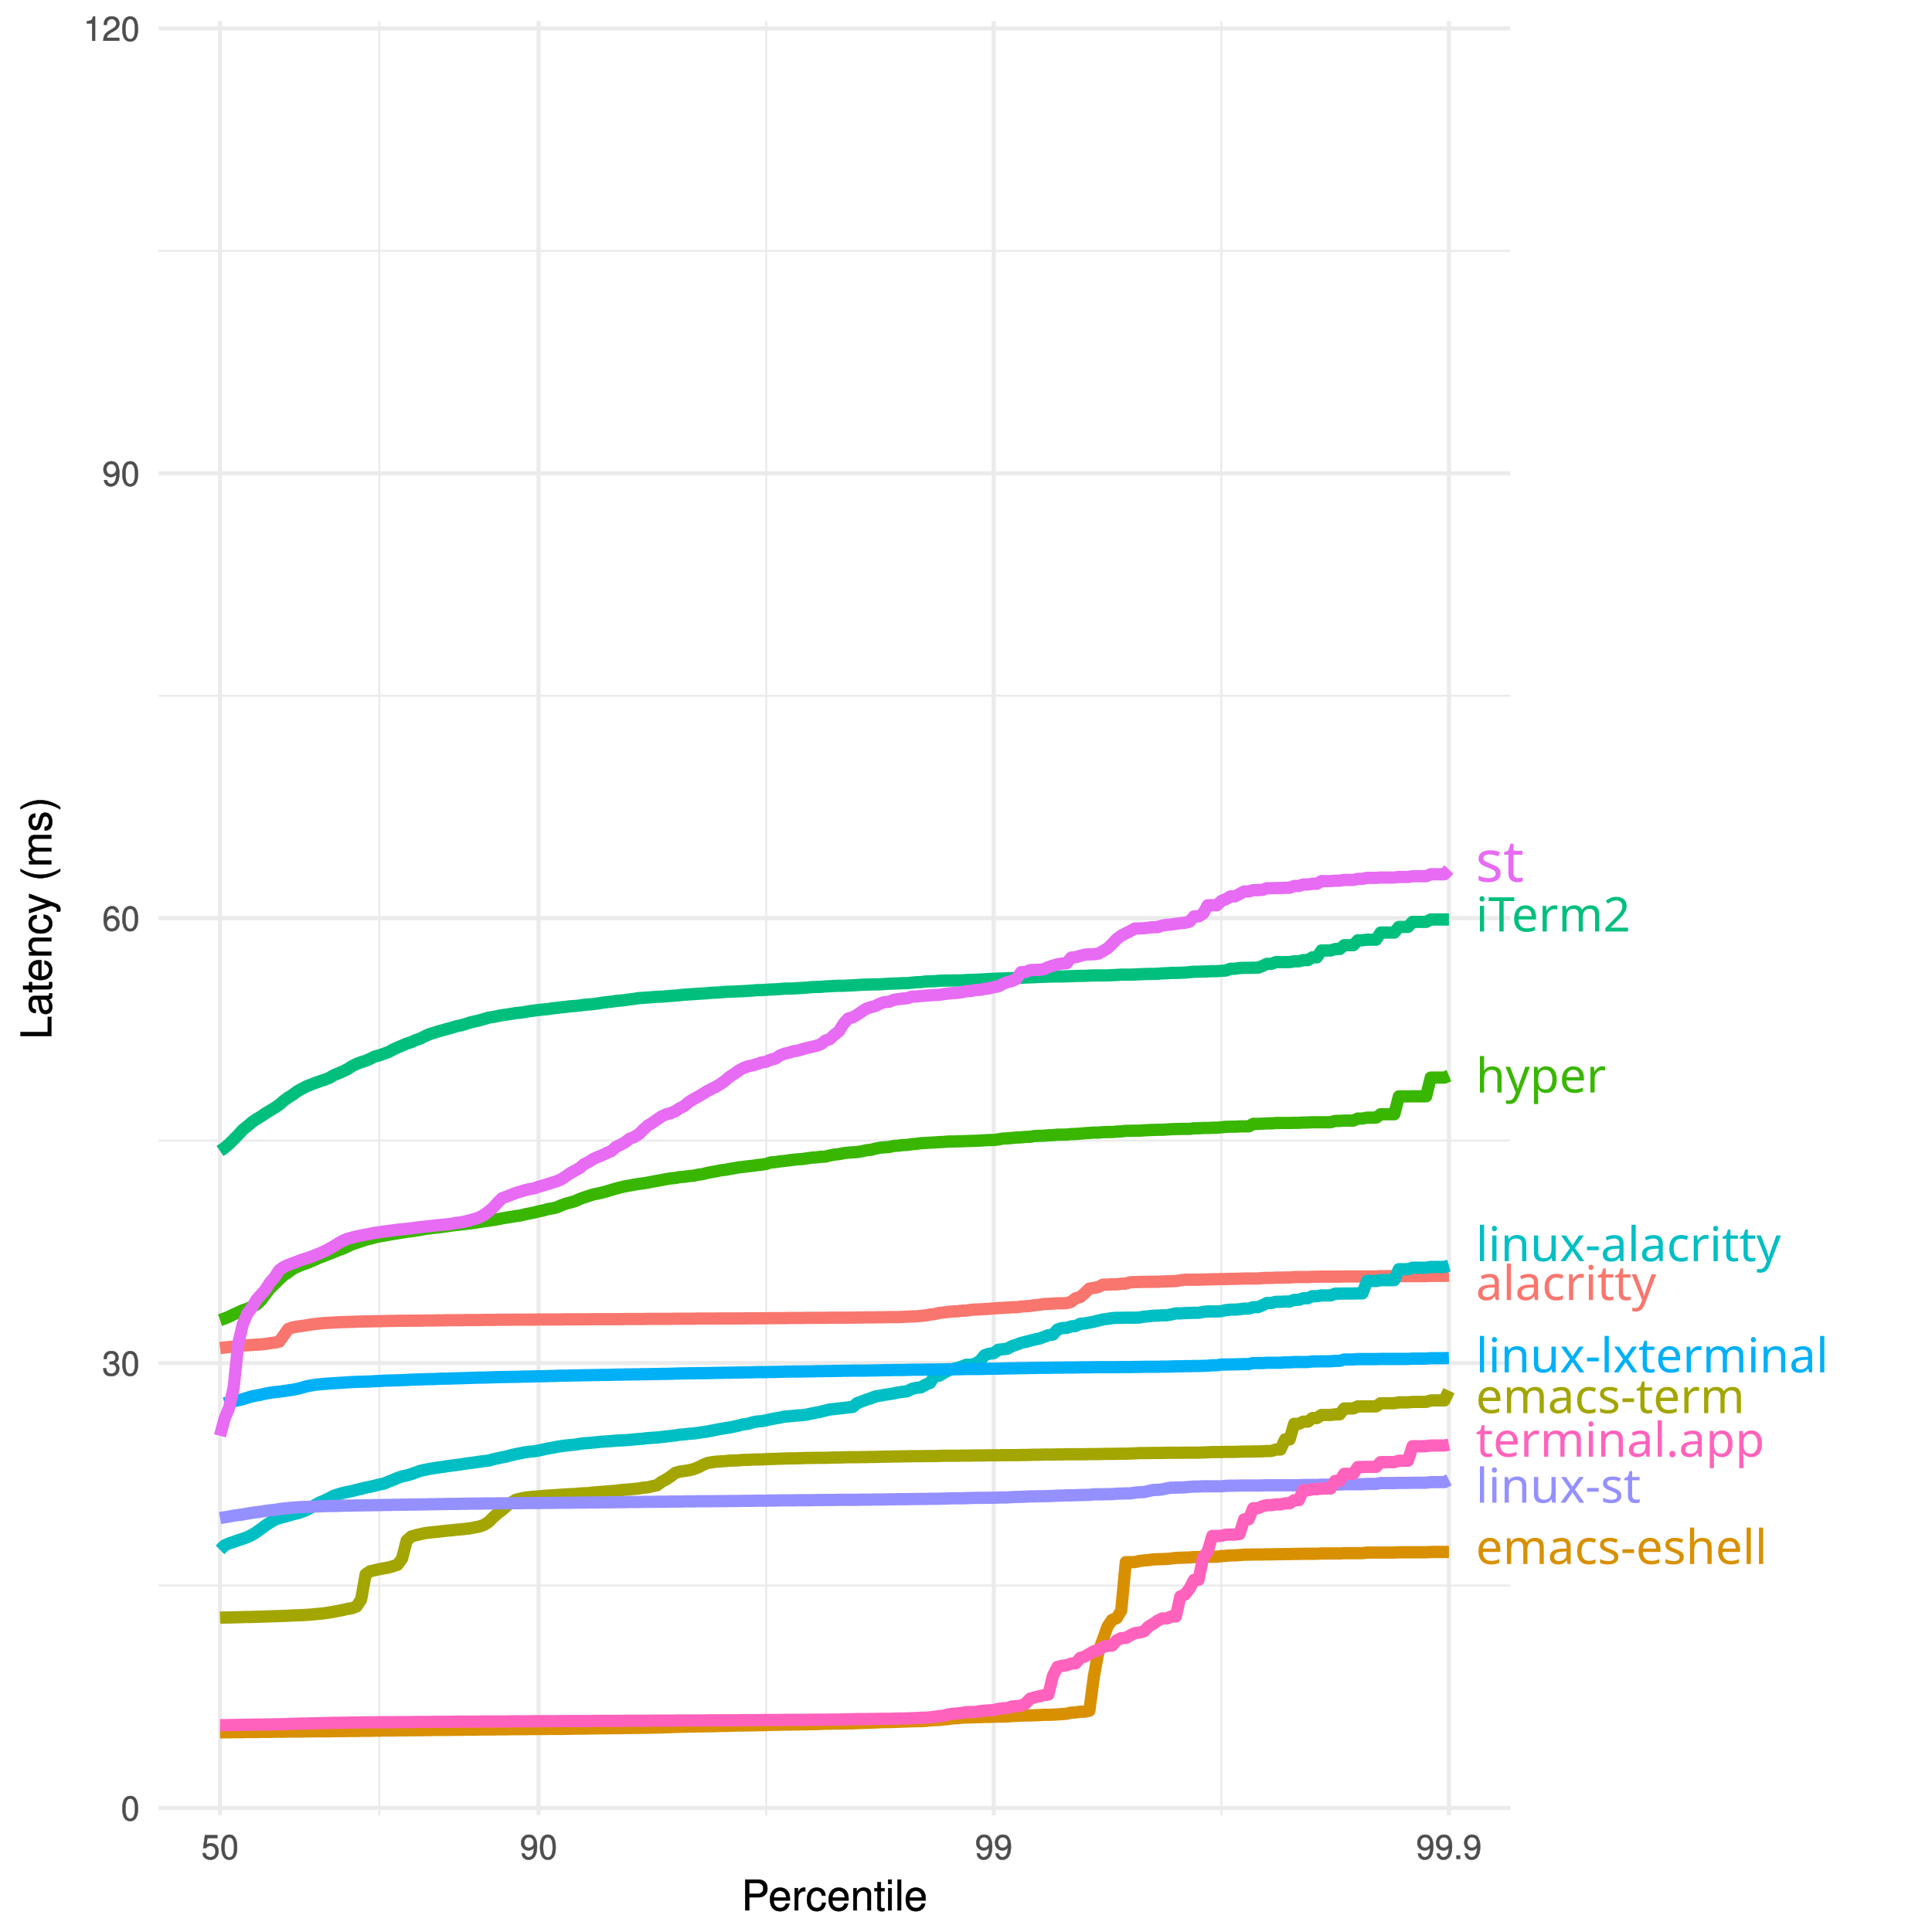
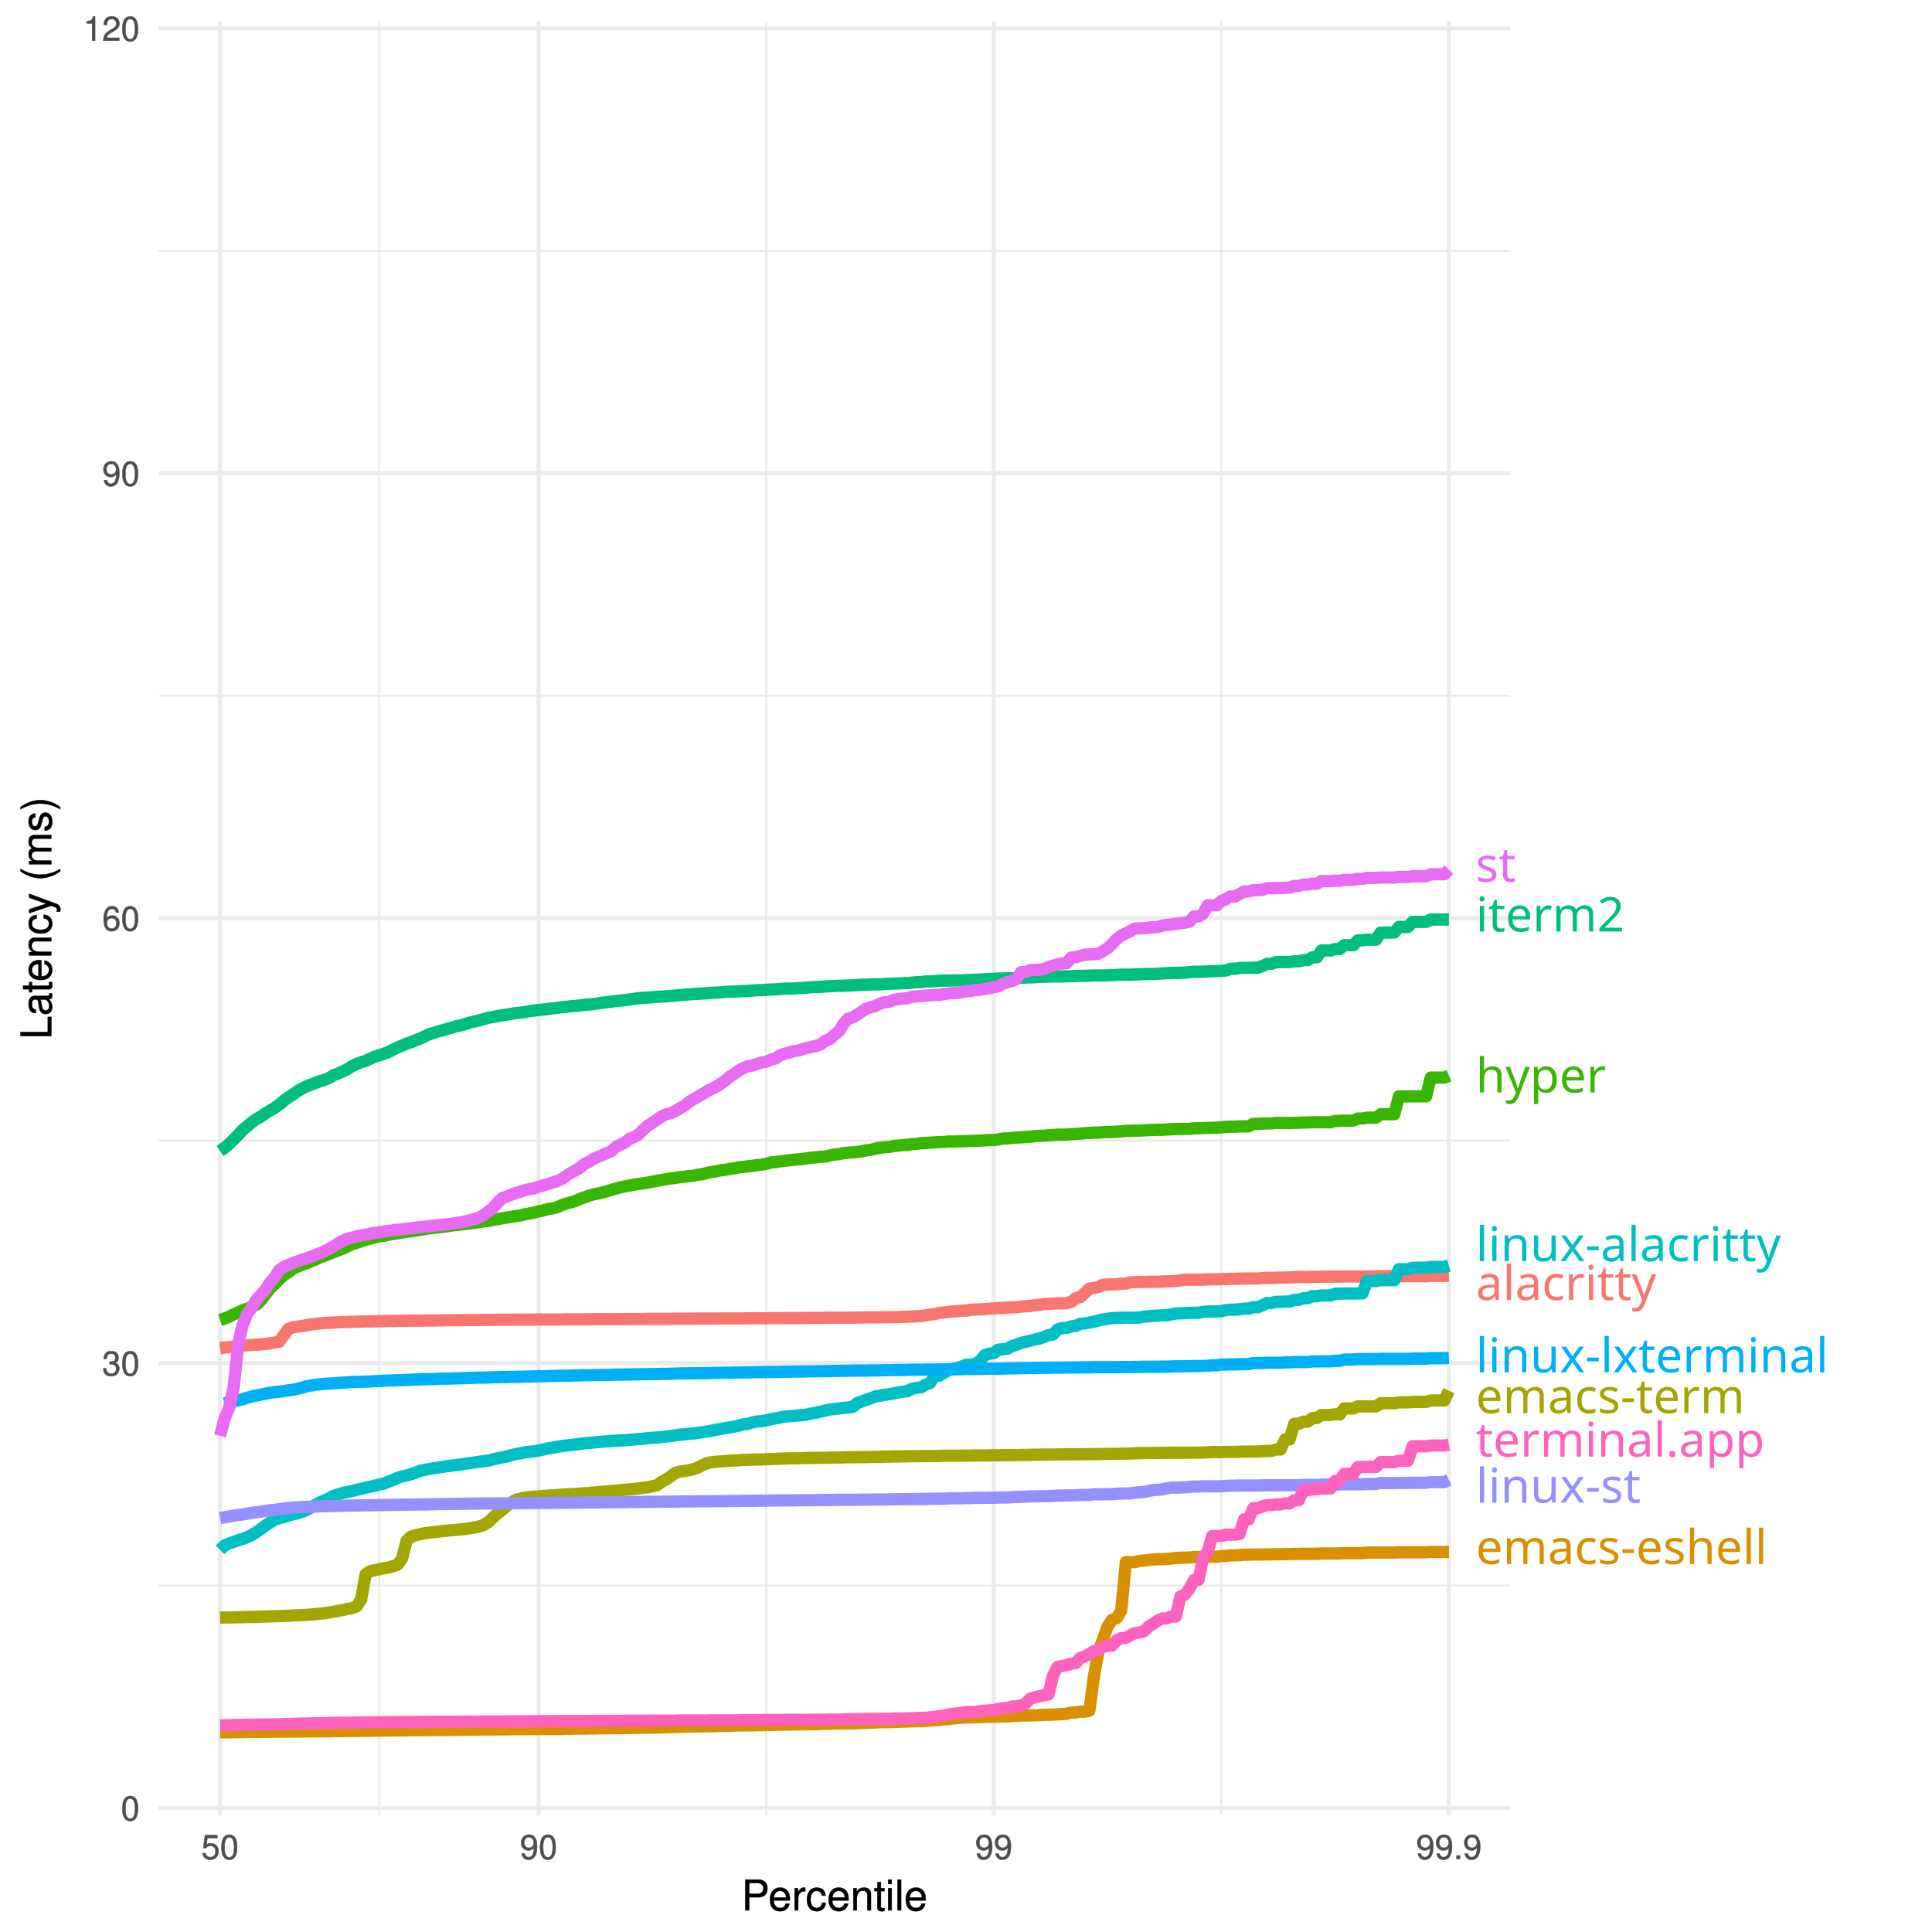
<svg xmlns="http://www.w3.org/2000/svg" width="504" height="504" viewBox="0 0 504 504">
  <g transform="matrix(1 0 0 -1 0 504)" font-size="12" stroke-miterlimit="10" font-family="Helvetica, Arial, FreeSans, Liberation Sans, Nimbus Sans L, sans-serif" stroke-linejoin="round" stroke-linecap="round" stroke-width=".75" stroke="#000" fill-opacity="0" fill="none">
    <defs>
      <clipPath id="a">
        <path stroke="none" d="M41.37 30.43h352.64v468.09H41.37z" />
      </clipPath>
    </defs>
    <g stroke-linecap="butt" clip-path="url(#a)">
      <g stroke="#EBEBEB">
        <path d="M41.37 90.39h352.64M41.37 206.45h352.64M41.37 322.5h352.64M41.37 438.56h352.64M98.95 30.43v468.09M199.88 30.43v468.09M318.61 30.43v468.09" stroke-width=".53" />
        <path d="M41.37 32.36h352.64M41.37 148.42h352.64M41.37 264.48h352.64M41.37 380.53h352.64M41.37 496.59h352.64M57.4 30.43v468.09m83.11-468.09v468.09M259.24 30.43v468.09M377.98 30.43v468.09" stroke-width="1.07" />
      </g>
      <g stroke-miterlimit="1" stroke-width="3.2">
        <path stroke="#F8766D" d="M57.4 152.33l1.18.15 1.19.12 1.19.11 1.19.12 1.18.15 1.19.08 1.19.08 1.19.08 1.18.07 1.19.12 1.19.19 1.19.16 1.18.23 1.19 1.66 1.19 1.67 1.18.42 1.19.2 1.19.15 1.19.19 1.18.2 1.19.15 1.19.12 1.19.12 1.18.07 1.19.04 1.19.08 1.19.04 1.18.04 1.19.03 1.19.04 1.18.04 1.19.04h1.19l1.19.04h1.18l1.19.04 1.19.04h1.19l1.18.04h2.38l1.19.03h2.37l1.19.04h2.37l1.19.04h1.19l1.18.04h3.57l1.18.04h3.57l1.18.04h2.38l1.18.04h3.57l1.18.03h4.75l1.19.04h5.94l1.18.04h5.94l1.19.04h7.12l1.19.04h4.75l1.19.04h5.93l1.19.04h4.75l1.19.04h4.75l1.18.03h5.94l1.19.04h4.75l1.18.04h3.57l1.18.04h3.57l1.18.04h4.75l1.19.04h5.94l1.18.04h1.19l1.19.04h2.37l1.19.03h1.19l1.19.04h2.37l1.19.04 1.18.08 1.19.04 1.19.04 1.19.11 1.18.12 1.19.23 1.19.12 1.19.31 1.18.11 1.19.16 1.19.11 1.19.04 1.18.16 1.19.03 1.19.2 1.18.08 1.19.03 1.19.08 1.19.08 1.18.08 1.19.11 1.19.04 1.19.08 1.18.08h1.19l1.19.19 1.19.08 1.18.07 1.19.2 1.19.11 1.18.2 1.19.04 1.19.07 1.19.08h1.18l1.19.04 1.19.35 1.19.93 1.18.3 1.19 1.05 1.19 1.16 1.19.19 1.18.24 1.19.61h1.19l1.18.08h1.19l1.19.16 1.19.04 1.18.34 1.19.04 1.19.04h1.19l1.18.04h2.38l1.19.08 1.18.04 1.19.03 1.19.04 1.18.2 1.19.15h3.56l1.19.04 1.19.04 1.19.04h1.18l1.19.04h1.19l1.19.07h1.18l1.19.04 1.19.04h3.56l1.19.12 1.18.04h1.19l1.19.07h1.19l1.18.04h1.19l1.19.12h3.56l1.19.07h1.18l1.19.04h4.75l1.19.04h8.31l1.19.08h11.87l1.19.08h3.56l1.19.04" />
        <path stroke="#D89000" d="M57.4 52.09h2.37l1.19.04h2.37l1.19.04h2.38l1.18.04h2.38l1.19.04h2.37l1.19.04h3.56l1.19.04h1.18l1.19.03h3.56l1.19.04h2.38l1.18.04h2.38l1.18.04h2.38l1.19.04h1.18l1.19.04h2.38l1.18.04h2.38l1.19.04h2.37l1.19.03h1.18l1.19.04h3.56l1.19.04h2.38l1.18.04h2.38l1.19.04h3.56l1.18.04h2.38l1.19.04h3.56l1.19.04h3.56l1.19.03h3.56l1.18.04h1.19l1.19.04h2.37l1.19.04h1.19l1.19.04h2.37l1.19.04h2.37l1.19.04h1.19l1.18.03h1.19l1.19.04h1.19l1.18.04h1.19l1.19.04 1.19.04 1.18.04 1.19.04 1.19.04 1.19.03 1.18.04h1.19l1.19.04h1.18l1.19.04h1.19l1.19.04 1.18.04h1.19l1.19.04 1.19.03 1.18.04h1.19l1.19.04h1.19l1.18.04h1.19l1.19.04 1.18.04 1.19.04h1.19l1.19.04h1.18l1.19.03h1.19l1.19.04h1.18l1.19.04h1.19l1.19.08 1.18.04h1.19l1.19.04h2.37l1.19.04h1.19l1.18.07 1.19.04 1.19.04 1.19.04 1.18.04 1.19.07 1.19.04h1.19l1.18.04 1.19.04 1.19.04 1.18.04 1.19.04 1.19.04h1.19l1.18.07 1.19.12 1.19.08 1.19.03 1.18.16 1.19.08 1.19.19 1.19.04 1.18.15 1.19.04 1.19.04 1.18.04h1.19l1.19.08h1.19l1.18.04 1.19.03h1.19l1.19.04 1.18.12 1.19.04 1.19.08h1.19l1.18.03 1.19.04 1.19.04 1.18.08h1.19l1.19.04 1.19.07 1.18.08 1.19.08 1.19.31 1.19.04 1.18.19h1.19l1.19.27 1.19 8.98 1.18 6.46 1.19 3.17 1.19 3.37 1.18 1.7 1.19.46 1.19 1.94 1.19 12.65h1.18l1.19.03 1.19.28 1.19.15 1.18.08 1.19.19 1.19.04 1.19.04 1.18.04 1.19.11 1.19.16 1.18.04 1.19.04 1.19.03 1.19.12h1.18l1.19.04 1.19.04h2.37l1.19.15 1.19.08 1.19.12h1.18l1.19.07 1.19.12h1.18l1.19.04h2.38l1.18.04h1.19l1.19.03h1.19l1.18.04h1.19l1.19.04h1.19l1.18.04h3.56l1.19.08h4.75l1.19.08h4.75l1.19.15h7.12l1.19.08h7.12l1.19.08h4.75" />
        <path stroke="#A3A500" d="M57.4 82l1.18.04h1.19l1.19.04 1.19.03 1.18.04 1.19.04h1.19l1.19.04 1.18.04 1.19.04 1.19.04 1.19.03 1.18.04 1.19.04 1.19.04 1.18.08 1.19.04 1.19.04 1.19.07 1.18.08 1.19.12 1.19.11 1.19.12 1.18.19 1.19.2 1.19.23 1.19.23 1.18.27 1.19.19 1.19.47 1.18 1.78 1.19 6.61 1.19.78 1.19.27 1.18.27 1.19.23 1.19.19 1.19.35 1.18.39 1.19 1.62 1.19 4.65 1.19 1.08 1.18.35 1.19.27 1.19.27 1.18.15 1.19.12 1.19.12 1.19.15 1.18.12 1.19.11 1.19.12 1.19.11 1.18.12 1.19.15 1.19.24 1.19.23 1.18.42 1.19.74 1.19 1.2 1.18 1.04 1.19.89 1.19 1.09 1.19.89 1.18.69 1.19.31 1.19.23 1.19.16 1.18.11 1.19.08 1.19.12 1.19.08 1.18.07 1.19.08 1.19.08 1.18.08 1.19.07 1.19.04 1.19.12 1.18.07 1.19.04 1.19.16 1.19.08 1.18.11 1.19.08 1.19.11 1.19.08 1.18.16 1.19.11 1.19.08 1.18.12 1.19.11 1.19.23 1.19.08 1.18.31 1.19.23 1.19.89 1.19.62 1.18.78 1.19.92 1.19.35 1.19.16 1.18.19 1.19.27 1.19.47 1.18.58 1.19.54 1.19.23 1.19.15 1.18.08 1.19.08 1.19.12 1.19.03 1.18.04 1.19.12h1.19l1.19.08 1.18.03h1.19l1.19.08 1.18.04 1.19.04 1.19.04 1.19.04 1.18.04H207l1.19.03 1.19.04 1.18.04h1.19l1.19.04h2.37l1.19.04 1.19.04h1.18l1.19.04 1.19.04h2.37l1.19.03H226l1.19.04h1.18l1.19.04 1.19.04h1.19l1.18.04h1.19l1.19.04h1.18l1.19.04h2.38l1.18.03h2.38l1.19.04 1.18.04h3.57l1.18.04h2.38l1.18.04h2.38l1.19.04h2.37l1.19.04h3.56l1.19.04h1.19l1.18.03 1.19.04h1.19l1.18.04h2.38l1.19.04h1.18l1.19.04h4.75l1.19.04h2.37l1.19.04 1.19.03h2.37l1.19.04h1.19l1.18.04 1.19.04 1.19.08h2.37l1.19.04h2.38l1.18.04h3.56l1.19.03h3.56l1.19.04 1.19.04 1.19.08h2.37l1.19.04h2.37l1.19.04 1.19.04h1.18l1.19.03h1.19l1.19.04 1.18.08h1.19l1.19.39h1.19l1.18 2.63h1.19l1.19 4.06h1.19l1.18.58h1.19l1.19.93h1.18l1.19.81h2.38l1.18.16h1.19l1.19 1.54h2.37l1.19.54h4.75l1.19.82h3.56l1.19.23h2.37l1.19.11h3.56l1.19.39h3.56l1.19 2.55" />
        <path stroke="#39B600" d="M57.4 159.64l1.18.39 1.19.5 1.19.58 1.19.54 1.18.54 1.19.39 1.19.58 1.19.5 1.18 1.12 1.19 1.59 1.19 1.51 1.19 1.16 1.18 1.2 1.19 1.08 1.19.78 1.18.89 1.19.58 1.19.5 1.19.39 1.18.5 1.19.5 1.19.54 1.19.43 1.18.46 1.19.47 1.19.5 1.19.42 1.18.55 1.19.58 1.19.38 1.18.39 1.19.39 1.19.31 1.19.31 1.18.27 1.19.19 1.19.23 1.19.2 1.18.19 1.19.19 1.19.2 1.19.15 1.18.16 1.19.19 1.19.23 1.18.16 1.19.15 1.19.12 1.19.15 1.18.16 1.19.19 1.19.12 1.19.15 1.18.12 1.19.15 1.19.16 1.19.19 1.18.19 1.19.16 1.19.19 1.18.19 1.19.24 1.19.19 1.19.19 1.18.2 1.19.15 1.19.31 1.19.23 1.18.24 1.19.3 1.19.24 1.19.35 1.18.19 1.19.27 1.19.54 1.18.43 1.19.31 1.19.34 1.19.55 1.18.42 1.19.39 1.19.39 1.19.23 1.18.27 1.19.31 1.19.38 1.19.35 1.18.31 1.19.27 1.19.2 1.18.23 1.19.19 1.19.16 1.19.19 1.18.23 1.19.23 1.19.2 1.19.23 1.18.19 1.19.12 1.19.23 1.19.08 1.18.19 1.19.08 1.19.27 1.18.15 1.19.31 1.19.24 1.19.19 1.18.27 1.19.12 1.19.23 1.19.19 1.18.23 1.19.12 1.19.16 1.19.11 1.18.19 1.19.12 1.19.19 1.18.39 1.19.08 1.19.19 1.19.12 1.18.15 1.19.16 1.19.11 1.19.08 1.18.19 1.19.16 1.19.08 1.19.15 1.18.04 1.19.31 1.19.23 1.18.12 1.19.23 1.19.15 1.19.08 1.18.08 1.19.19 1.19.27 1.19.12 1.18.31 1.19.23 1.19.12 1.19.07 1.18.28 1.19.07 1.19.16 1.18.04 1.19.19 1.19.08 1.19.19 1.18.04 1.19.08 1.19.07 1.19.08 1.18.04 1.19.12h1.19l1.19.03 1.18.04 1.19.04 1.19.04 1.18.04 1.19.04 1.19.08 1.19.07h1.18l1.19.16 1.19.23 1.19.04 1.18.11 1.19.12 1.19.04 1.19.11 1.18.04 1.19.2 1.19.04 1.18.03 1.19.12 1.19.04 1.19.12h1.18l1.19.03 1.19.12 1.19.04 1.18.08 1.19.11 1.19.08 1.19.08h1.18l1.19.11 1.19.04h1.18l1.19.12 1.19.04 1.19.15h1.18l1.19.04h1.19l1.19.08 1.18.07 1.19.04 1.19.04h1.19l1.18.08 1.19.08 1.19.04 1.18.03h2.38l1.19.16h1.18l1.19.08h1.19l1.19.07h1.18l1.19.12 1.19.12 1.19.03h1.18l1.19.08h2.37l1.19.66h1.19l1.19.04 1.18.08h1.19l1.19.11h3.56l1.19.04h1.19l1.18.08h1.19l1.19.07h4.75l1.18.35h1.19l1.19.08h2.37l1.19.54h1.19l1.19.23h2.37l1.19.89h3.56l1.19 4.65h2.37l1.19.03h3.56l1.19 4.88h3.56l1.19.5" />
        <path stroke="#00BF7D" d="M57.4 203.74l1.18.81 1.19 1.01 1.19 1.2 1.19 1.2 1.18 1.31 1.19.93 1.19 1.04 1.19.82 1.18.69 1.19.82 1.19.73 1.19.7 1.18.81 1.19 1.04 1.19.86 1.18.73 1.19.89 1.19.66 1.19.62 1.18.46 1.19.46 1.19.43 1.19.39 1.18.46 1.19.7 1.19.5 1.19.5 1.18.58 1.19.78 1.19.58 1.18.46 1.19.35 1.19.54 1.19.58 1.18.31 1.19.43 1.19.42 1.19.66 1.18.54 1.19.5 1.19.51 1.19.38 1.18.55 1.19.38 1.19.62 1.18.54 1.19.35 1.19.39 1.19.31 1.18.35 1.19.31 1.19.38 1.19.23 1.18.35 1.19.39 1.19.27 1.19.27 1.18.35 1.19.35 1.19.19 1.18.23 1.19.24 1.19.15 1.19.19 1.18.2 1.19.11 1.19.16 1.19.23 1.18.15 1.19.16 1.19.12 1.19.11 1.18.19 1.19.12 1.19.16 1.18.11 1.19.16 1.19.07 1.19.12 1.18.19 1.19.08 1.19.12 1.19.15 1.18.19 1.19.16 1.19.12 1.19.19 1.18.08 1.19.15 1.19.16 1.18.15 1.19.19 1.19.08 1.19.08 1.18.08 1.19.11 1.19.04 1.19.08 1.18.11 1.19.08 1.19.12 1.19.11 1.18.08 1.19.08 1.19.08 1.18.07 1.19.08 1.19.12 1.19.04 1.18.07 1.19.12 1.19.04 1.19.04 1.18.07 1.19.04 1.19.08 1.19.08 1.18.11h1.19l1.19.08 1.18.08 1.19.04 1.19.07 1.19.12h1.18l1.19.04 1.19.08 1.19.07 1.18.08 1.19.12 1.19.04 1.19.03 1.18.12 1.19.04 1.19.08 1.18.04h1.19l1.19.07 1.19.04 1.18.08 1.19.08 1.19.03 1.19.04 1.18.04h1.19l1.19.08 1.19.08 1.18.04 1.19.03 1.19.08h1.18l1.19.12 1.19.11 1.19.04 1.18.16 1.19.04 1.19.03 1.19.12 1.18.04h1.19l1.19.04h2.37l1.19.11 1.19.04 1.18.04 1.19.04 1.19.08 1.19.07 1.18.04 1.19.08h1.19l1.19.08h1.18l1.19.04 1.19.07 1.19.08 1.18.04 1.19.04 1.19.08 1.18.03 1.19.04 1.19.04h2.37l1.19.04 1.19.04 1.19.04 1.18.04h1.19l1.19.07 1.19.04h3.56l1.18.08 1.19.04 1.19.08h2.37l1.19.04 1.19.07 1.19.04 1.18.04h1.19l1.19.04 1.19.11 1.18.04 1.19.08h1.19l1.18.04 1.19.04 1.19.11 1.19.12h1.18l1.19.04 1.19.04 1.19.07h1.18l1.19.08 1.19.08 1.19.46h1.18l1.19.2 1.19.04h1.18l1.19.03h1.19l1.19.43 1.18.58h1.19l1.19.46h3.56l1.19.2h1.19l1.18.31h1.19l1.19.73h1.18l1.19 1.78h2.38l1.18.39h1.19l1.19 1h2.37l1.19 1.28h1.19l1.19.16h2.37l1.19 1.85h3.56l1.19 1.47h2.37l1.19 1.32h3.56l1.19.62h4.75" />
        <path stroke="#00BFC4" d="M57.4 99.68l1.18 1.16 1.19.54 1.19.39 1.19.42 1.18.39 1.19.42 1.19.58 1.19.74 1.18.85 1.19.89 1.19.77 1.19.7 1.18.43 1.19.3 1.19.35 1.18.35 1.19.27 1.19.39 1.19.46 1.18.66 1.19.74 1.19.61 1.19.51 1.18.58 1.19.62 1.19.38 1.19.35 1.18.27 1.19.23 1.19.31 1.18.28 1.19.3 1.19.24 1.19.27 1.18.31 1.19.23 1.19.5 1.19.47 1.18.5 1.19.42 1.19.24 1.19.34 1.18.43 1.19.43 1.19.27 1.18.23 1.19.19 1.19.2 1.19.15 1.18.19 1.19.16 1.19.15 1.19.16 1.18.19 1.19.16 1.19.15 1.19.19 1.18.16 1.19.12 1.19.34 1.18.27 1.19.24 1.19.23 1.19.35 1.18.27 1.19.23 1.19.23 1.19.16 1.18.11 1.19.2 1.19.27 1.19.27 1.18.19 1.19.23 1.19.2 1.18.15 1.19.12 1.19.11 1.19.2 1.18.15 1.19.08 1.19.11 1.19.12 1.18.12 1.19.07 1.19.08 1.19.12 1.18.04 1.19.07 1.19.08 1.18.12 1.19.11 1.19.08 1.19.16 1.18.07 1.19.08 1.19.12 1.19.15 1.18.12 1.19.15 1.19.2 1.19.07 1.18.16 1.19.07 1.19.16 1.18.19 1.19.16 1.19.23 1.19.23 1.18.23 1.19.2 1.19.19 1.19.23 1.18.27 1.19.31 1.19.12 1.19.39 1.18.23 1.19.08 1.19.23 1.18.27 1.19.23 1.19.19 1.19.27 1.18.08 1.19.12 1.19.11 1.19.08 1.18.16 1.19.27 1.19.23 1.19.23 1.18.31 1.19.27 1.19.12 1.18.15 1.19.12 1.19.15 1.19.12 1.18 1.01 1.19.42 1.19.46 1.19.39 1.18.47 1.19.19 1.19.23 1.19.16 1.18.19 1.19.27 1.19.16 1.18.15 1.19.62 1.19.27 1.19.12 1.18.69 1.19.47 1.19 1.81 1.19.08 1.18.7 1.19.66 1.19.38 1.19.27 1.18.39 1.19.46h1.19l1.18.28 1.19.77 1.19 1.43 1.19.39 1.18.15 1.19.89 1.19.12 1.19.15 1.18.66 1.19.39 1.19.46 1.19.27 1.18.31 1.19.31 1.19.23 1.18.43 1.19.46 1.19.16 1.19 1.31 1.18.39 1.19.04 1.19.39 1.19.11 1.18.58 1.19.08 1.19.23 1.19.23 1.18.31 1.19.27 1.19.16 1.18.19 1.19.08h1.19l1.19.04h2.37l1.19.04 1.19.23 1.18.08 1.19.15 1.19.04 1.19.08h1.18l1.19.23 1.19.27h1.18l1.19.08 1.19.04 1.19.03h1.18l1.19.24 1.19.11h2.37l1.19.08 1.19.27 1.19.12h1.18l1.19.11 1.19.16h1.18l1.19.38h1.19l1.19.47 1.18.62h1.19l1.19.31h1.19l1.18.07h1.19l1.19.43h1.19l1.18.43h1.19l1.19.54h1.18l1.19.19h2.38l1.18.46h1.19l1.19.04h2.37l1.19.04h1.19l1.19 3.21h2.37l1.19.24h3.56l1.19 2.86h2.37l1.19.38h3.56l1.19.2h3.56l1.19.35" />
        <path stroke="#00B0F6" d="M58.58 137.86l1.19.35 1.19.27 1.19.23 1.18.27 1.19.39 1.19.35 1.19.23 1.18.23 1.19.27 1.19.23 1.19.16 1.18.11 1.19.16 1.19.19 1.18.16 1.19.23 1.19.31 1.19.35 1.18.23 1.19.19 1.19.12 1.19.11 1.18.08 1.19.08 1.19.08 1.19.07 1.18.08 1.19.08 1.19.04 1.18.04 1.19.03 1.19.04 1.19.08 1.18.04 1.19.08 1.19.04 1.19.03 1.18.04 1.19.04 1.19.04 1.19.08 1.18.04 1.19.03 1.19.04 1.18.04h1.19l1.19.08 1.19.04h1.18l1.19.04 1.19.04 1.19.03 1.18.04 1.19.04 1.19.04 1.19.04h1.18l1.19.04 1.19.04 1.18.03 1.19.04h1.19l1.19.04h1.18l1.19.04 1.19.04h1.19l1.18.04 1.19.04h1.19l1.19.04 1.18.03 1.19.04 1.19.04h1.18l1.19.04 1.19.04h1.19l1.18.04h1.19l1.19.04h1.19l1.18.04h1.19l1.19.03 1.19.04h1.18l1.19.04h1.19l1.18.04h1.19l1.19.04h1.19l1.18.04h1.19l1.19.04h1.19l1.18.03 1.19.04 1.19.04h1.19l1.18.04h1.19l1.19.04h2.37l1.19.04 1.19.04H188l1.19.04h1.19l1.19.03h1.18l1.19.04h1.19l1.19.04 1.18.04h2.38l1.18.04h1.19l1.19.04 1.19.04h1.18l1.19.04h2.38l1.18.03h1.19l1.19.04h1.19l1.18.04h1.19l1.19.04h1.18l1.19.04h1.19l1.19.04H226l1.19.04h1.18l1.19.03 1.19.04h1.19l1.18.04h2.38l1.18.04 1.19.04h2.38l1.18.04h2.38l1.19.04h1.18l1.19.04h2.38l1.18.03 1.19.04h3.56l1.19.04 1.19.04h2.37l1.19.04 1.19.04h1.18l1.19.04 1.19.03h1.19l1.18.04h1.19l1.19.04h2.37l1.19.04h2.37l1.19.04h2.38l1.18.04h2.38l1.19.04h5.93l1.19.04h2.37l1.19.03h1.19l1.19.04h3.56l1.19.04h1.18l1.19.04 1.19.04h1.18l1.19.04h1.19l1.19.04h1.18l1.19.04 1.19.03 1.19.12h1.18l1.19.19h1.19l1.19.04h1.18l1.19.04 1.19.04h1.18l1.19.27h2.38l1.18.08h3.57l1.18.11h1.19l1.19.08h3.56l1.19.16h1.18l1.19.03h2.38l1.18.12h1.19l1.19.35h2.37l1.19.11h4.75l1.19.04h7.12l1.19.08h3.56l1.19.12h3.56l1.19.04" />
        <path stroke="#9590FF" d="M57.4 107.99l1.18.2 1.19.19 1.19.23 1.19.16 1.18.15 1.19.23 1.19.2 1.19.15 1.18.16 1.19.19 1.19.16 1.19.11 1.18.2 1.19.15 1.19.12 1.18.11 1.19.08 1.19.08 1.19.04 1.18.03 1.19.08 1.19.04 1.19.04 1.18.04h1.19l1.19.04 1.19.03 1.18.04h1.19l1.19.04h1.18l1.19.04h1.19l1.19.04h1.18l1.19.04h1.19l1.19.04h1.18l1.19.04h1.19l1.19.03h1.18l1.19.04h1.19l1.18.04h1.19l1.19.04h1.19l1.18.04h2.38l1.19.04h1.18l1.19.04h2.38l1.18.04h2.38l1.18.03h2.38l1.19.04h2.37l1.19.04h3.56l1.19.04h2.37l1.19.04h3.56l1.19.04h2.37l1.19.04h2.38l1.18.03h2.38l1.19.04h2.37l1.19.04h2.37l1.19.04h2.37l1.19.04h2.38l1.18.04h2.38l1.19.04h2.37l1.19.04h3.56l1.19.03h2.37l1.19.04h2.37l1.19.04h2.38l1.18.04h2.38l1.18.04h1.19l1.19.04H207l1.19.04h3.56l1.19.04h1.19l1.18.03h2.38l1.18.04h4.75l1.19.04h2.38l1.18.04h2.38l1.19.04h1.18l1.19.04h2.37l1.19.04h1.19l1.19.03h1.18l1.19.04H245l1.18.04 1.19.04 1.19.04h2.37l1.19.04 1.19.04 1.18.04h2.38l1.19.03h1.18l1.19.04 1.19.04h1.19l1.18.08 1.19.04 1.19.04 1.19.03 1.18.08h1.19l1.19.04h1.18l1.19.04 1.19.04 1.19.08h1.18l1.19.07h1.19l1.19.04 1.18.04 1.19.04h1.19l1.19.15h2.37l1.19.04h1.18l1.19.12 1.19.04 1.19.04h1.18l1.19.19 1.19.12 1.19.03 1.18.27 1.19.28 1.19.03 1.19.12 1.18.27 1.19.19h1.19l1.18.04 1.19.04 1.19.12 1.19.08h1.18l1.19.07h4.75l1.19.12 1.19.04h1.18l1.19.04h4.75l1.19.03 1.18.04h8.32l1.18.08h3.56l1.19.08h2.38l1.18.04h1.19l1.19.07h4.75l1.19.08h2.37l1.19.23h3.56l1.19.04h2.37l1.19.04h3.56l1.19.16h3.56l1.19.58" />
        <path stroke="#E76BF3" d="M57.4 129.43l1.18 4.48 1.19 2.83 1.19 5.37 1.19 11.34 1.18 5.07 1.19 2.78 1.19 1.59 1.19 2.05 1.18 1.31 1.19 1.36 1.19 1.85 1.19 1.36 1.18 1.82 1.19.85 1.19.54 1.18.46 1.19.43 1.19.46 1.19.35 1.18.43 1.19.46 1.19.47 1.19.54 1.18.62 1.19.65 1.19.78 1.19.66 1.18.5 1.19.31 1.19.31 1.18.23 1.19.23 1.19.23 1.19.24 1.18.15 1.19.19 1.19.16 1.19.15 1.18.16 1.19.11 1.19.12 1.19.15 1.18.16 1.19.15 1.19.12 1.18.12 1.19.15 1.19.12 1.19.11 1.18.12 1.19.15 1.19.24 1.19.11 1.18.27 1.19.31 1.19.31 1.19.43 1.18.62 1.19.89 1.19 1 1.18 1.32 1.19 1.16 1.19.42 1.19.47 1.18.46 1.19.35 1.19.39 1.19.27 1.18.19 1.19.43 1.19.34 1.19.35 1.18.39 1.19.35 1.19.54 1.18.77 1.19.82 1.19.65 1.19.66 1.18 1.01 1.19.58 1.19.77 1.19.54 1.18.47 1.19.58 1.19.5 1.19 1.08 1.18.54 1.19.66 1.19.93 1.18.43 1.19.73 1.19 1.2 1.19 1.08 1.18.7 1.19.85 1.19.81 1.19.55 1.18.3 1.19.51 1.19.77 1.19.62 1.18 1.01 1.19.73 1.19.66 1.18.69 1.19.74 1.19.62 1.19.58 1.18.73 1.19.86 1.19 1 1.19.77 1.18.86 1.19.65 1.19.43 1.19.23 1.18.39 1.19.38 1.19.2 1.18.54 1.19.27 1.19.81 1.19.47 1.18.27 1.19.38 1.19.16 1.19.39 1.18.31 1.19.27 1.19.27 1.19.42 1.18.93 1.19.43 1.19 1.12 1.18.93 1.19 1.93 1.19 1.36 1.19.31 1.18.69 1.19.81 1.19.78 1.19.38 1.18.31 1.19.62 1.19.39 1.19.08 1.18.5 1.19.19 1.19.16 1.18.08 1.19.42 1.19.04 1.19.12 1.18.11 1.19.08 1.19.08 1.19.04 1.18.19 1.19.15 1.19.12 1.19.04 1.18.19 1.19.27 1.19.04 1.18.27 1.19.04 1.19.23 1.19.16 1.18.31 1.19.19 1.19.66 1.19.46 1.18.27 1.19.58 1.19 1.74 1.19.04 1.18.51 1.19.03 1.19.04 1.18.16 1.19.54 1.19.39 1.19.34 1.18.2 1.19.08 1.19 1.47 1.19.11 1.18.35 1.19.31 1.19.08 1.19.03 1.18.16 1.19.66 1.19.73 1.18 1.12 1.19 1.28 1.19.89 1.19.62 1.18.58 1.19.66 1.19.04 1.19.03 1.18.16 1.19.12 1.19.03 1.19.39 1.18.19 1.19.08 1.19.2 1.18.15 1.19.12 1.19.27 1.19 1.39h1.18l1.19.73 1.19 2.17h2.37l1.19 1.12 1.19.47 1.19.73h1.18l1.19.62 1.19.66h1.18l1.19.35h1.19l1.19.07 1.18.43h1.19l1.19.04h1.19l1.18.08h1.19l1.19.46h1.19l1.18.39h1.19l1.19.19h1.18l1.19.7h2.38l1.18.11h1.19l1.19.2h2.37l1.19.27h1.19l1.19.27h2.37l1.19.08h3.56l1.19.15h2.37l1.19.19h3.56l1.19.51h3.56l1.19 1.23" />
        <path stroke="#FF62BC" d="M57.4 53.95h1.18l1.19.04h1.19l1.19.04h1.18l1.19.04h1.19l1.19.04h1.18l1.19.03h1.19l1.19.04h1.18l1.19.04 1.19.04 1.18.04 1.19.04 1.19.04h1.19l1.18.04 1.19.03 1.19.04h1.19l1.18.04 1.19.04h1.19l1.19.04h1.18l1.19.04h2.37l1.19.04h2.38l1.18.03h3.57l1.18.04h3.57l1.18.04h3.56l1.19.04h4.75l1.19.04h5.94l1.18.04h5.94l1.19.04h4.75l1.18.04h5.94l1.19.03h7.12l1.19.04h7.12l1.19.04h5.94l1.18.04h5.94l1.19.04h7.12l1.19.04h7.12l1.19.04h3.56l1.19.03h4.75l1.19.04h5.93l1.19.04h3.56l1.19.04h2.37l1.19.04 1.19.04h1.19l1.18.04H226l1.19.04h1.18l1.19.03h2.38l1.18.04 1.19.04h1.19l1.18.04 1.19.04 1.19.04 1.19.08h1.18l1.19.11 1.19.16 1.19.15 1.18.12 1.19.34 1.19.16 1.19.08 1.18.15 1.19.2 1.19.03h1.18l1.19.24 1.19.11 1.19.08 1.18.08 1.19.31 1.19.15 1.19.08 1.18.39 1.19.07 1.19.16 1.19.54 1.18 1.28 1.19.34 1.19.27 1.18.28 1.19.19 1.19 4.87 1.19 2.32 1.18.28 1.19.15 1.19.43 1.19.11 1.18 1.39 1.19.35 1.19.7 1.19.69 1.18.28 1.19.85 1.19.27 1.18.07 1.19 1.36 1.19.58 1.19.04 1.18.69 1.19.58 1.19.16 1.19.31 1.18 1.24 1.19.69 1.19.85 1.19.58h1.18l1.19.51h1.19l1.18 5.22 1.19.5 1.19 1.55 1.19 2.28h1.18l1.19 5.84 1.19 1.55 1.19 4.06h1.18l1.19.04 1.19.31h2.37l1.19.16 1.19 3.83h1.18l1.19 2.9h1.19l1.19.5 1.18.31h1.19l1.19.19h1.19l1.18.27h1.19l1.19.82h1.19l1.18 2.59h1.19l1.19.27h1.18l1.19.19h2.38l1.18 1.98h1.19l1.19 1.85h2.37l1.19 1.78h1.19l1.19.04h2.37l1.19 1.24h3.56l1.19.35h2.37l1.19 3.79h3.56l1.19.19h3.56l1.19.23" />
      </g>
    </g>
    <g stroke-width=".1" font-size="8.8" stroke="#4D4D4D" text-anchor="end" fill-opacity="1" fill="#4D4D4D">
      <text transform="matrix(1 0 0 -1 36.44 32.36)">
        <tspan dy="3.23" x="0">0</tspan>
      </text>
      <text transform="matrix(1 0 0 -1 36.44 148.42)">
        <tspan dy="3.23" x="0">30</tspan>
      </text>
      <text transform="matrix(1 0 0 -1 36.44 264.48)">
        <tspan dy="3.23" x="0">60</tspan>
      </text>
      <text transform="matrix(1 0 0 -1 36.44 380.53)">
        <tspan dy="3.23" x="0">90</tspan>
      </text>
      <text transform="matrix(1 0 0 -1 36.44 496.59)">
        <tspan dy="3.23" x="0">120</tspan>
      </text>
    </g>
    <g stroke-width=".1" font-size="8.8" stroke="#4D4D4D" text-anchor="middle" fill-opacity="1" fill="#4D4D4D">
      <text transform="matrix(1 0 0 -1 57.4 25.5)">
        <tspan dy="6.46" x="0">50</tspan>
      </text>
      <text transform="matrix(1 0 0 -1 140.51 25.5)">
        <tspan dy="6.46" x="0">90</tspan>
      </text>
      <text transform="matrix(1 0 0 -1 259.24 25.5)">
        <tspan dy="6.46" x="0">99</tspan>
      </text>
      <text transform="matrix(1 0 0 -1 377.98 25.5)">
        <tspan dy="6.46" x="0">99.9</tspan>
      </text>
    </g>
    <text text-anchor="middle" fill-opacity="1" fill="#000" transform="matrix(1 0 0 -1 217.69 13.56)" stroke-width=".1" font-size="11">
      <tspan dy="7.9" x="0">Percentile</tspan>
    </text>
    <text transform="matrix(0 1 1 0 5.48 264.48)" text-anchor="middle" fill-opacity="1" fill="#000" stroke-width=".1" font-size="11">
      <tspan dy="7.9" x="0">Latency (ms)</tspan>
    </text>
-     <text style="line-height:125%;-inkscape-font-specification:'sans-serif, Normal';text-align:start" x="384.942" y="-274" transform="scale(1 -1)" font-weight="400" font-size="15" font-family="sans-serif" letter-spacing="0" word-spacing="0" fill="#e76bf3" fill-opacity="1" stroke="none" stroke-width="1" stroke-linecap="butt" stroke-linejoin="miter" writing-mode="lr">
+     <text style="line-height:125%;-inkscape-font-specification:'sans-serif, Normal';text-align:start" x="384.942" y="-274" transform="scale(1 -1)" font-weight="400" font-size="12.5" font-family="sans-serif" letter-spacing="0" word-spacing="0" fill="#e76bf3" fill-opacity="1" stroke="none" stroke-width="1" stroke-linecap="butt" stroke-linejoin="miter" writing-mode="lr">
      <tspan>st</tspan>
    </text>
    <text style="line-height:125%;-inkscape-font-specification:'sans-serif, Normal';text-align:start" x="385.698" y="-263.182" transform="scale(1 -1)" font-weight="400" font-size="12.5" font-family="sans-serif" letter-spacing="0" word-spacing="0" fill="#00bf7d" fill-opacity="1" stroke="none" stroke-width="1" stroke-linecap="butt" stroke-linejoin="miter">
-       <tspan x="385" y="-261">iTerm2</tspan>
+       <tspan x="385" y="-261">iterm2</tspan>
    </text>
    <text style="line-height:125%;-inkscape-font-specification:'sans-serif, Normal';text-align:start" x="384.942" y="-218.562" transform="scale(1 -1)" font-weight="400" font-size="12.5" font-family="sans-serif" letter-spacing="0" word-spacing="0" fill="#39b600" fill-opacity="1" stroke="none" stroke-width="1" stroke-linecap="butt" stroke-linejoin="miter">
      <tspan x="385" y="-219">hyper</tspan>
    </text>
    <text style="line-height:125%;-inkscape-font-specification:'sans-serif, Normal';text-align:start" x="385.698" y="-179.236" transform="scale(1 -1)" font-weight="400" font-size="12.5" font-family="sans-serif" letter-spacing="0" word-spacing="0" fill="#00bfc4" fill-opacity="1" stroke="none" stroke-width="1" stroke-linecap="butt" stroke-linejoin="miter">
      <tspan x="385" y="-175">linux-alacritty</tspan>
    </text>
    <text style="line-height:125%;-inkscape-font-specification:'sans-serif, Normal';text-align:start" x="385.698" y="-164.867" transform="scale(1 -1)" font-weight="400" font-size="12.5" font-family="sans-serif" letter-spacing="0" word-spacing="0" fill="#f8766d" fill-opacity="1" stroke="none" stroke-width="1" stroke-linecap="butt" stroke-linejoin="miter">
      <tspan x="385" y="-164.867">alacritty</tspan>
    </text>
    <text style="line-height:125%;-inkscape-font-specification:'sans-serif, Normal';text-align:start" x="384.942" y="-147.473" transform="scale(1 -1)" font-weight="400" font-size="12.5" font-family="sans-serif" letter-spacing="0" word-spacing="0" fill="#00b0f6" fill-opacity="1" stroke="none" stroke-width="1" stroke-linecap="butt" stroke-linejoin="miter">
      <tspan x="385" y="-146">linux-lxterminal</tspan>
    </text>
    <text style="line-height:125%;-inkscape-font-specification:'sans-serif, Normal';text-align:start" x="384.942" y="-135.373" transform="scale(1 -1)" font-weight="400" font-size="12.5" font-family="sans-serif" letter-spacing="0" word-spacing="0" fill="#a3a500" fill-opacity="1" stroke="none" stroke-width="1" stroke-linecap="butt" stroke-linejoin="miter">
      <tspan x="385" y="-135.373">emacs-term</tspan>
    </text>
    <text style="line-height:125%;-inkscape-font-specification:'sans-serif, Normal';text-align:start" x="385.698" y="-122.516" transform="scale(1 -1)" font-weight="400" font-size="12.5" font-family="sans-serif" letter-spacing="0" word-spacing="0" fill="#ff62bc" fill-opacity="1" stroke="none" stroke-width="1" stroke-linecap="butt" stroke-linejoin="miter">
      <tspan x="385" y="-124">terminal.app</tspan>
    </text>
    <text style="line-height:125%;-inkscape-font-specification:'sans-serif, Normal';text-align:start" x="386.454" y="-107.39" transform="scale(1 -1)" font-weight="400" font-size="12.5" font-family="sans-serif" letter-spacing="0" word-spacing="0" fill="#9590ff" fill-opacity="1" stroke="none" stroke-width="1" stroke-linecap="butt" stroke-linejoin="miter">
      <tspan x="385" y="-112">linux-st</tspan>
    </text>
    <text style="line-height:125%;-inkscape-font-specification:'sans-serif, Normal';text-align:start" x="385.698" y="-93.021" transform="scale(1 -1)" font-weight="400" font-size="12.5" font-family="sans-serif" letter-spacing="0" word-spacing="0" fill="#d89000" fill-opacity="1" stroke="none" stroke-width="1" stroke-linecap="butt" stroke-linejoin="miter">
      <tspan x="385" y="-96">emacs-eshell</tspan>
    </text>
  </g>
</svg>
